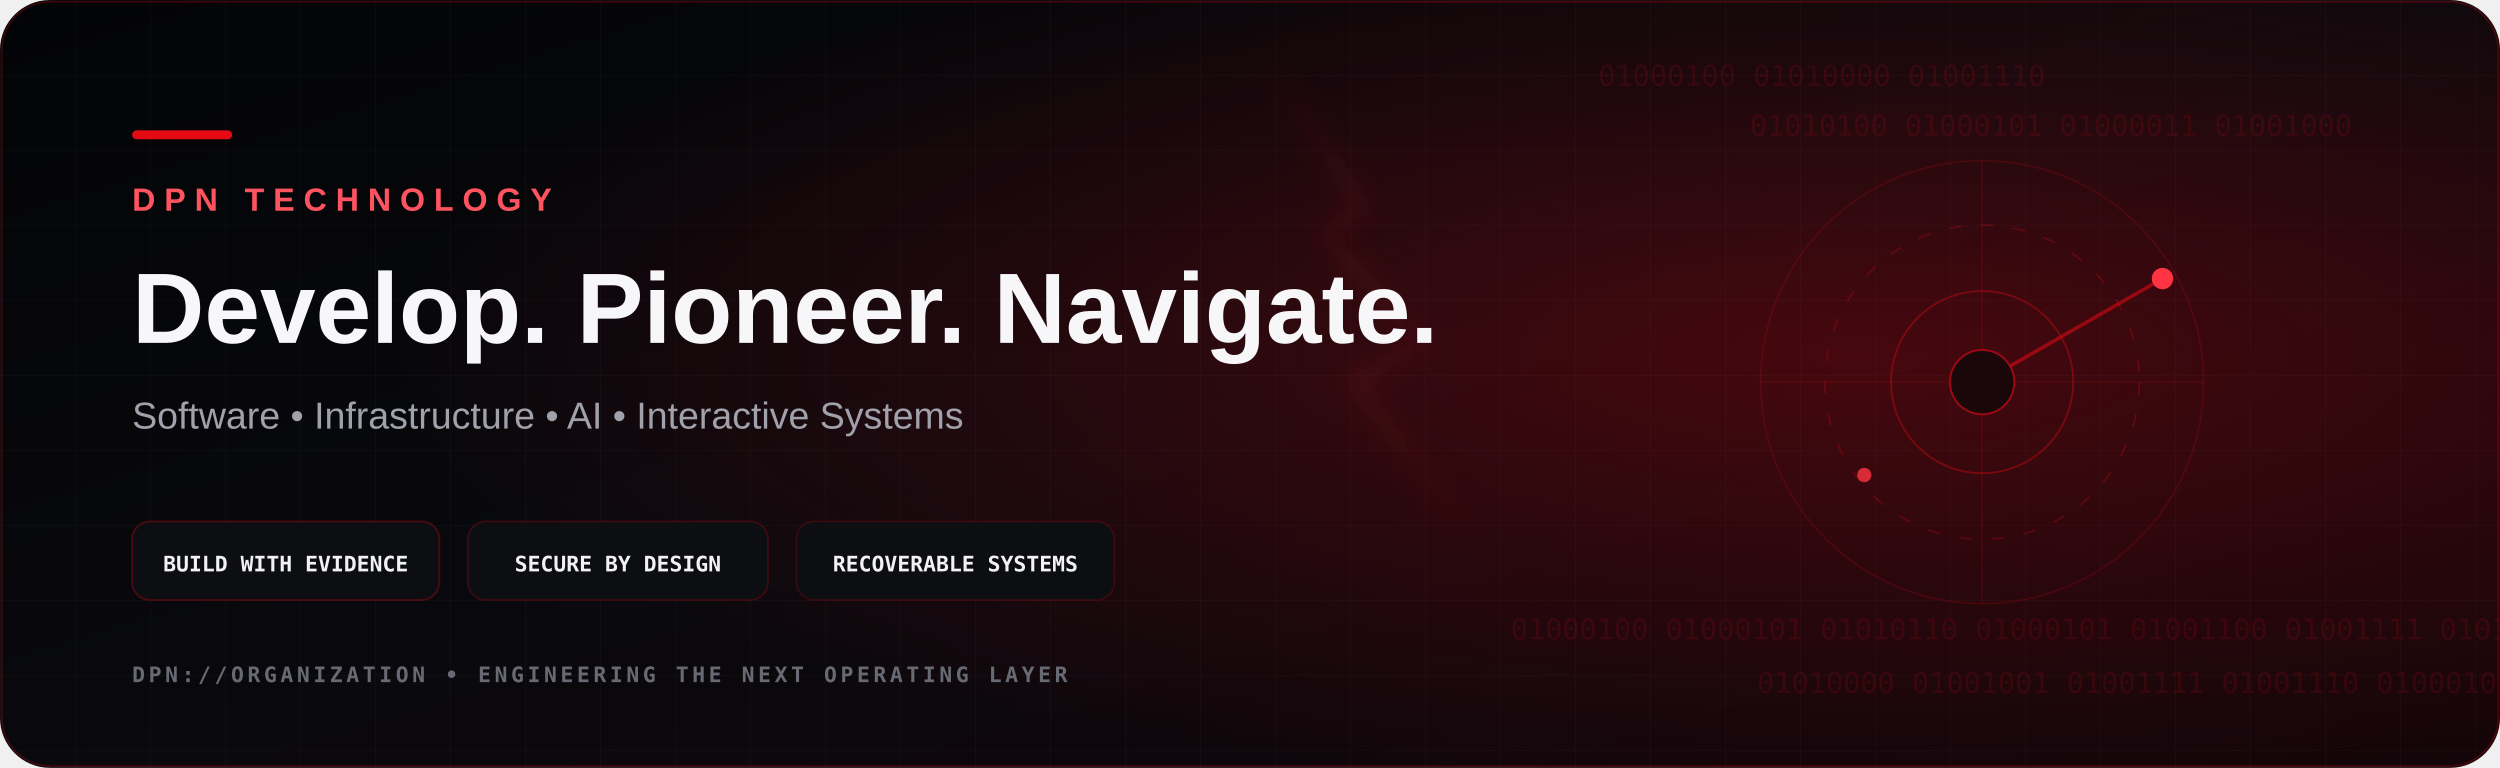
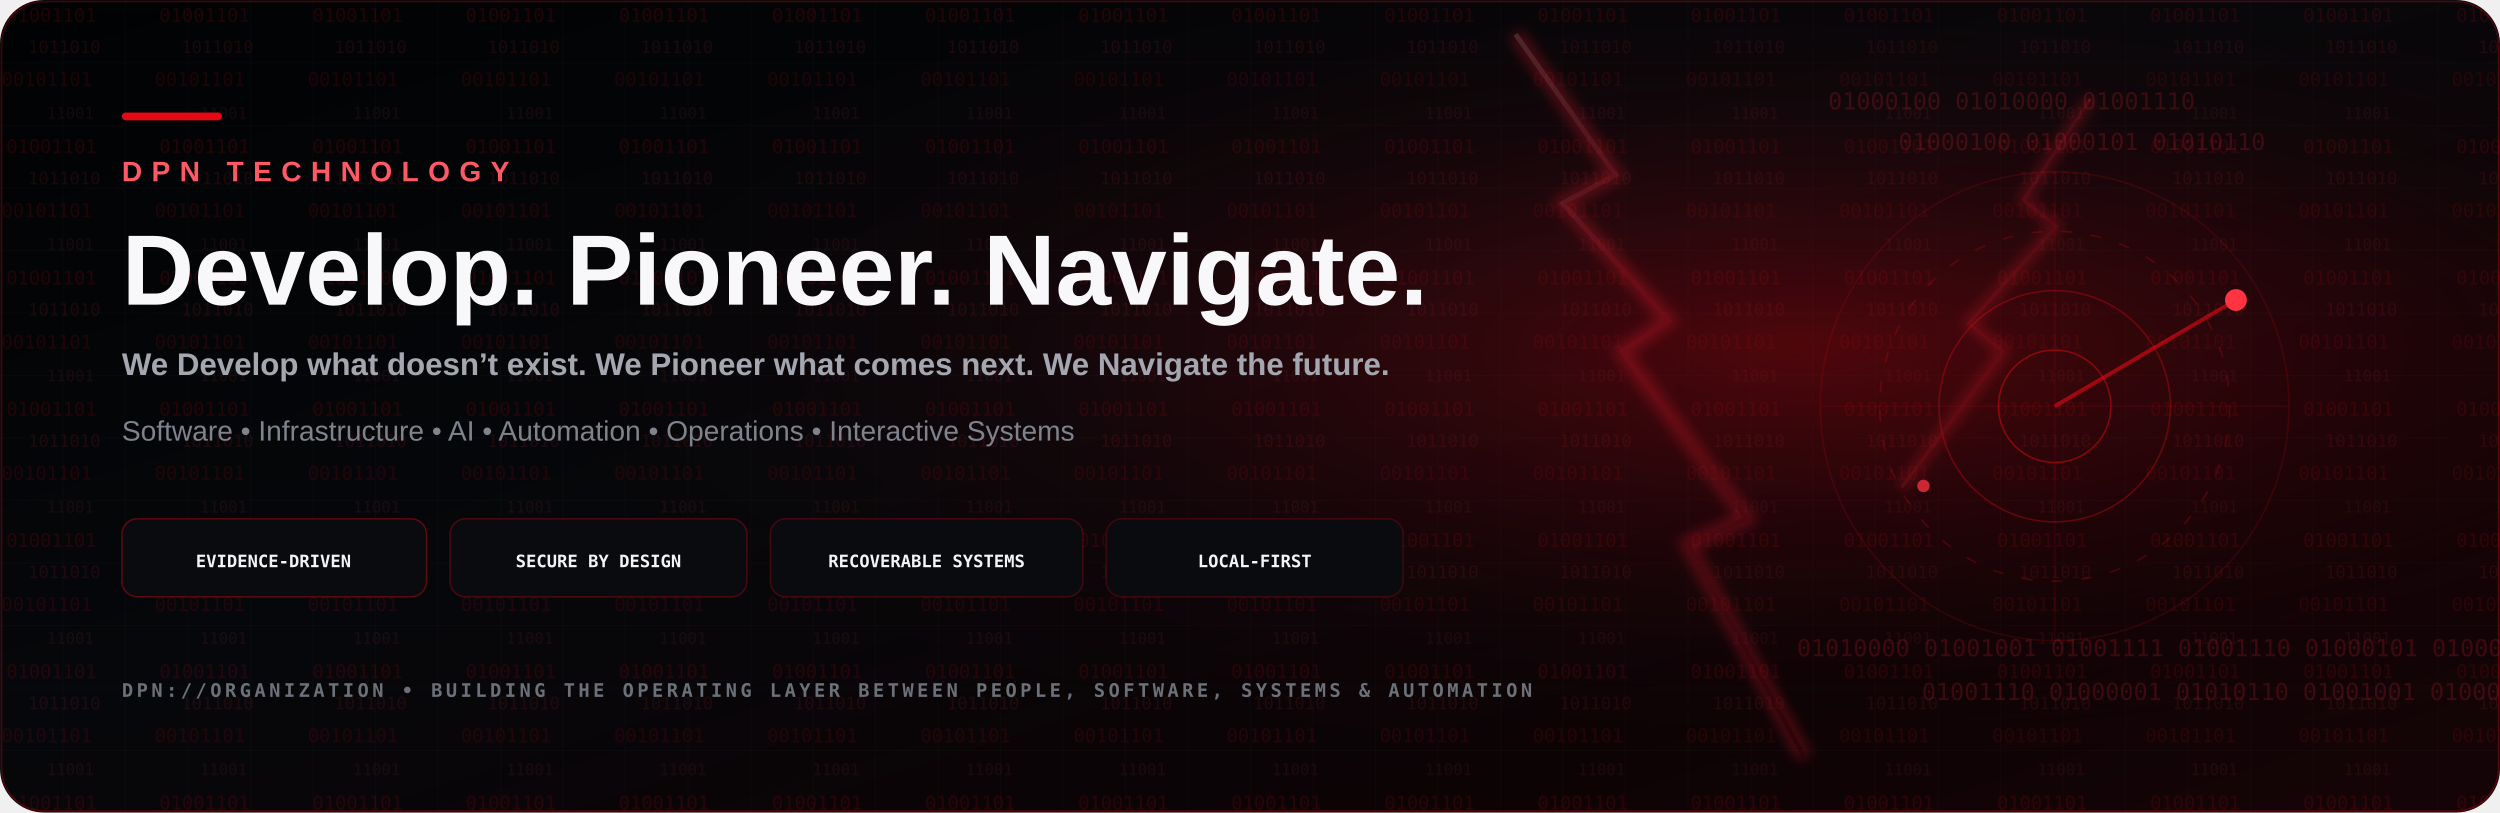
- <svg xmlns="http://www.w3.org/2000/svg" width="1400" height="430" viewBox="0 0 1400 430" role="img" aria-labelledby="title desc">
+ <svg xmlns="http://www.w3.org/2000/svg" width="1600" height="520" viewBox="0 0 1600 520" role="img" aria-labelledby="title desc">
  <defs>
    <linearGradient id="bg" x1="0" y1="0" x2="1" y2="1">
-       <stop stop-color="#030406" />
-       <stop offset=".48" stop-color="#09090d" />
-       <stop offset="1" stop-color="#130509" />
+       <stop stop-color="#010203" />
+       <stop offset=".45" stop-color="#06070a" />
+       <stop offset=".78" stop-color="#0c0305" />
+       <stop offset="1" stop-color="#160407" />
    </linearGradient>
-     <radialGradient id="glow" cx=".74" cy=".46" r=".58">
-       <stop stop-color="#e50914" stop-opacity=".27" />
-       <stop offset="1" stop-color="#e50914" stop-opacity="0" />
+     <radialGradient id="coreGlow" cx=".72" cy=".43" r=".55">
+       <stop stop-color="#e50914" stop-opacity=".32" />
+       <stop offset=".6" stop-color="#7a0710" stop-opacity=".08" />
+       <stop offset="1" stop-color="#000" stop-opacity="0" />
    </radialGradient>
-     <linearGradient id="redline" x1="0" x2="1">
-       <stop stop-color="#5d070c" />
-       <stop offset=".45" stop-color="#ff2637" />
-       <stop offset="1" stop-color="#5d070c" />
+     <linearGradient id="bolt" x1="0" y1="0" x2="1" y2="1">
+       <stop stop-color="#ff7b84" />
+       <stop offset=".32" stop-color="#ff1f32" />
+       <stop offset="1" stop-color="#7a0710" />
    </linearGradient>
-     <pattern id="grid" width="42" height="42" patternUnits="userSpaceOnUse">
-       <path d="M42 0H0V42" fill="none" stroke="#ffffff" stroke-opacity=".028" />
+     <pattern id="grid" width="40" height="40" patternUnits="userSpaceOnUse">
+       <path d="M40 0H0V40" fill="none" stroke="#fff" stroke-opacity=".022" />
    </pattern>
-     <filter id="glowf">
+     <pattern id="binary" width="98" height="84" patternUnits="userSpaceOnUse">
+       <text x="4" y="14" font-family="Consolas,monospace" font-size="12" fill="#e50914" fill-opacity=".14">01001101</text>
+       <text x="18" y="34" font-family="Consolas,monospace" font-size="11" fill="#ff3342" fill-opacity=".10">1011010</text>
+       <text x="1" y="55" font-family="Consolas,monospace" font-size="12" fill="#e50914" fill-opacity=".12">00101101</text>
+       <text x="30" y="76" font-family="Consolas,monospace" font-size="10" fill="#ff5360" fill-opacity=".08">11001</text>
+     </pattern>
+     <filter id="redGlow">
      <feGaussianBlur stdDeviation="7" />
    </filter>
+     <filter id="boltGlow">
+       <feGaussianBlur stdDeviation="4" />
+     </filter>
  </defs>
-   <rect width="1400" height="430" rx="28" fill="url(#bg)" />
-   <rect width="1400" height="430" rx="28" fill="url(#grid)" />
-   <rect width="1400" height="430" rx="28" fill="url(#glow)" />
-   <g opacity=".13" fill="#e50914" font-family="Consolas,monospace" font-size="16">
-     <text x="895" y="48">01000100 01010000 01001110</text>
-     <text x="980" y="76">01010100 01000101 01000011 01001000</text>
-     <text x="846" y="358">01000100 01000101 01010110 01000101 01001100 01001111 01010000</text>
-     <text x="984" y="388">01010000 01001001 01001111 01001110 01000101 01000101 01010010</text>
+   <rect width="1600" height="520" rx="28" fill="url(#bg)" />
+   <rect width="1600" height="520" rx="28" fill="url(#grid)" />
+   <rect width="1600" height="520" rx="28" fill="url(#binary)" />
+   <rect width="1600" height="520" rx="28" fill="url(#coreGlow)" />
+   <g opacity=".28">
+     <path d="M970 22 L1034 112 L1000 130 L1068 205 L1038 225 L1118 332 L1080 348 L1155 485" fill="none" stroke="#ff1f32" stroke-width="9" filter="url(#boltGlow)" />
+     <path d="M970 22 L1034 112 L1000 130 L1068 205 L1038 225 L1118 332 L1080 348 L1155 485" fill="none" stroke="url(#bolt)" stroke-width="3" />
+     <path d="M1338 63 L1295 128 L1316 145 L1260 207 L1282 225 L1217 312" fill="none" stroke="#ff1f32" stroke-width="6" filter="url(#boltGlow)" />
+     <path d="M1338 63 L1295 128 L1316 145 L1260 207 L1282 225 L1217 312" fill="none" stroke="url(#bolt)" stroke-width="2" />
  </g>
-   <g transform="translate(1110 214)" fill="none" stroke="#e50914">
-     <circle r="124" stroke-opacity=".16" />
-     <circle r="88" stroke-opacity=".24" stroke-dasharray="7 11" />
-     <circle r="51" stroke-opacity=".38" />
-     <path d="M-124 0H124M0-124V124" stroke-opacity=".12" />
-     <path d="M0 0L101-58" stroke-width="2" stroke-opacity=".55" />
-     <circle cx="101" cy="-58" r="6" fill="#ff3342" stroke="none" />
-     <circle cx="-66" cy="52" r="4" fill="#ff3342" stroke="none" opacity=".8" />
-     <circle r="18" fill="#1a070a" stroke-opacity=".65" />
+   <g opacity=".18" fill="#ff2637" font-family="Consolas,monospace" font-size="15">
+     <text x="1170" y="70">01000100 01010000 01001110</text>
+     <text x="1215" y="96">01000100 01000101 01010110</text>
+     <text x="1150" y="420">01010000 01001001 01001111 01001110 01000101 01000101 01010010</text>
+     <text x="1230" y="448">01001110 01000001 01010110 01001001 01000111 01000001 01010100 01000101</text>
  </g>
-   <path d="M714 40 L763 117 L741 130 L796 192 L758 214 L822 298" fill="none" stroke="url(#redline)" stroke-width="2" opacity=".42" filter="url(#glowf)" />
-   <rect x="74" y="73" width="56" height="5" rx="2.5" fill="#e50914" />
-   <text x="74" y="118" font-family="Segoe UI,Arial,sans-serif" font-size="18" font-weight="800" fill="#ff5360" letter-spacing="5">DPN TECHNOLOGY</text>
-   <text x="74" y="192" font-family="Segoe UI,Arial,sans-serif" font-size="56" font-weight="900" fill="#f7f7f9">Develop. Pioneer. Navigate.</text>
-   <text x="74" y="240" font-family="Segoe UI,Arial,sans-serif" font-size="21" font-weight="500" fill="#a0a1aa">Software • Infrastructure • AI • Interactive Systems</text>
-   <g transform="translate(74 292)">
-     <rect width="172" height="44" rx="10" fill="#0d0e12" stroke="#e50914" stroke-opacity=".30" />
-     <text x="86" y="28" text-anchor="middle" font-family="Consolas,monospace" font-size="12" font-weight="800" fill="#f2f2f5">BUILD WITH EVIDENCE</text>
-     <rect x="188" width="168" height="44" rx="10" fill="#0d0e12" stroke="#e50914" stroke-opacity=".22" />
-     <text x="272" y="28" text-anchor="middle" font-family="Consolas,monospace" font-size="12" font-weight="800" fill="#f2f2f5">SECURE BY DESIGN</text>
-     <rect x="372" width="178" height="44" rx="10" fill="#0d0e12" stroke="#e50914" stroke-opacity=".18" />
-     <text x="461" y="28" text-anchor="middle" font-family="Consolas,monospace" font-size="12" font-weight="800" fill="#f2f2f5">RECOVERABLE SYSTEMS</text>
+   <g transform="translate(1315 260)" fill="none" stroke="#e50914">
+     <circle r="150" stroke-opacity=".15" />
+     <circle r="112" stroke-opacity=".24" stroke-dasharray="7 12" />
+     <circle r="74" stroke-opacity=".34" />
+     <circle r="36" stroke-opacity=".48" />
+     <path d="M-150 0H150M0-150V150" stroke-opacity=".11" />
+     <path d="M0 0L116-68" stroke-width="2.5" stroke-opacity=".62" />
+     <circle cx="116" cy="-68" r="7" fill="#ff3342" stroke="none" />
+     <circle cx="-84" cy="51" r="4" fill="#ff3342" stroke="none" opacity=".75" />
  </g>
-   <text x="74" y="382" font-family="Consolas,monospace" font-size="12" font-weight="700" fill="#676a73" letter-spacing="2">DPN://ORGANIZATION • ENGINEERING THE NEXT OPERATING LAYER</text>
-   <rect x="1" y="1" width="1398" height="428" rx="27" fill="none" stroke="#e50914" stroke-opacity=".24" />
+   <rect x="78" y="72" width="64" height="5" rx="2.5" fill="#e50914" />
+   <text x="78" y="116" font-family="Segoe UI,Arial,sans-serif" font-size="18" font-weight="900" fill="#ff5966" letter-spacing="6">DPN TECHNOLOGY</text>
+   <text x="78" y="195" font-family="Segoe UI,Arial,sans-serif" font-size="64" font-weight="900" fill="#f8f8fa">Develop. Pioneer. Navigate.</text>
+   <text x="78" y="240" font-family="Segoe UI,Arial,sans-serif" font-size="20" font-weight="600" fill="#a4a7b0">We Develop what doesn’t exist. We Pioneer what comes next. We Navigate the future.</text>
+   <text x="78" y="282" font-family="Segoe UI,Arial,sans-serif" font-size="18" font-weight="500" fill="#7f838d">Software • Infrastructure • AI • Automation • Operations • Interactive Systems</text>
+   <g transform="translate(78 332)">
+     <rect width="195" height="50" rx="10" fill="#0a0b0f" stroke="#e50914" stroke-opacity=".38" />
+     <text x="97" y="31" text-anchor="middle" font-family="Consolas,monospace" font-size="11" font-weight="900" fill="#f4f4f6">EVIDENCE-DRIVEN</text>
+     <rect x="210" width="190" height="50" rx="10" fill="#0a0b0f" stroke="#e50914" stroke-opacity=".30" />
+     <text x="305" y="31" text-anchor="middle" font-family="Consolas,monospace" font-size="11" font-weight="900" fill="#f4f4f6">SECURE BY DESIGN</text>
+     <rect x="415" width="200" height="50" rx="10" fill="#0a0b0f" stroke="#e50914" stroke-opacity=".26" />
+     <text x="515" y="31" text-anchor="middle" font-family="Consolas,monospace" font-size="11" font-weight="900" fill="#f4f4f6">RECOVERABLE SYSTEMS</text>
+     <rect x="630" width="190" height="50" rx="10" fill="#0a0b0f" stroke="#e50914" stroke-opacity=".22" />
+     <text x="725" y="31" text-anchor="middle" font-family="Consolas,monospace" font-size="11" font-weight="900" fill="#f4f4f6">LOCAL-FIRST</text>
+   </g>
+   <text x="78" y="446" font-family="Consolas,monospace" font-size="12" font-weight="800" fill="#6c7079" letter-spacing="2.2">DPN://ORGANIZATION • BUILDING THE OPERATING LAYER BETWEEN PEOPLE, SOFTWARE, SYSTEMS &amp; AUTOMATION</text>
+   <rect x="1" y="1" width="1598" height="518" rx="27" fill="none" stroke="#e50914" stroke-opacity=".30" />
</svg>
